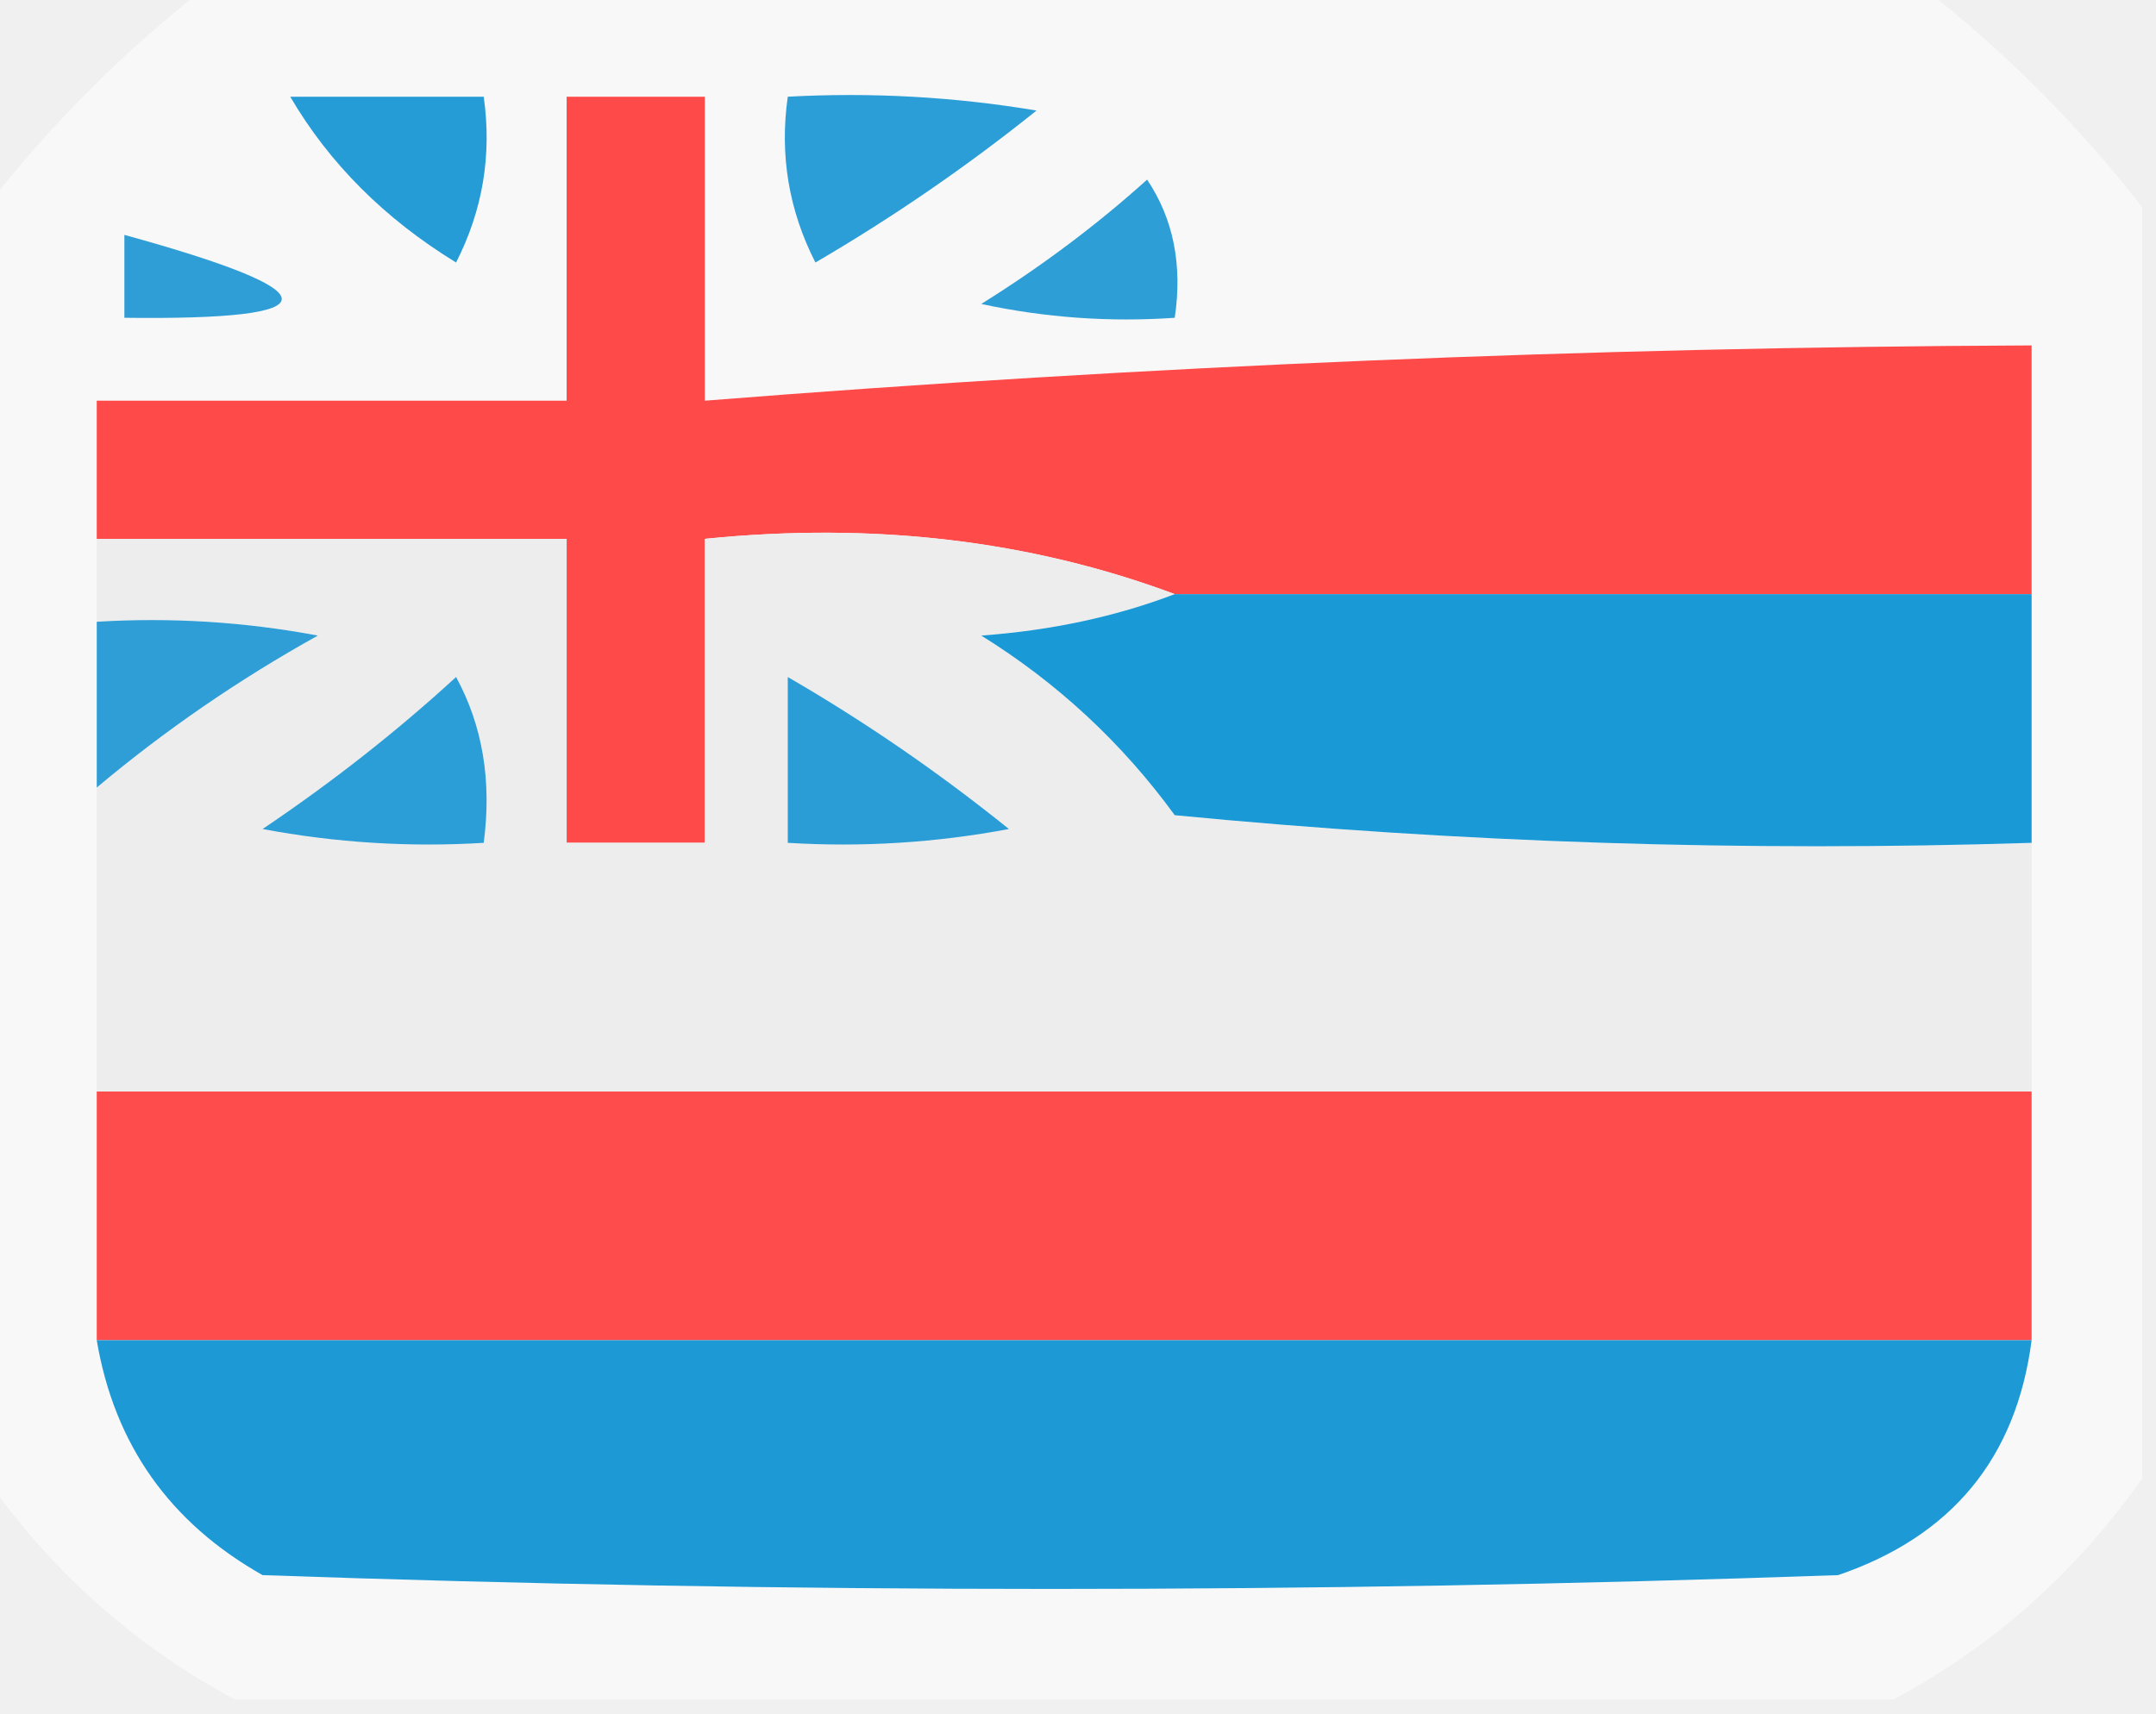
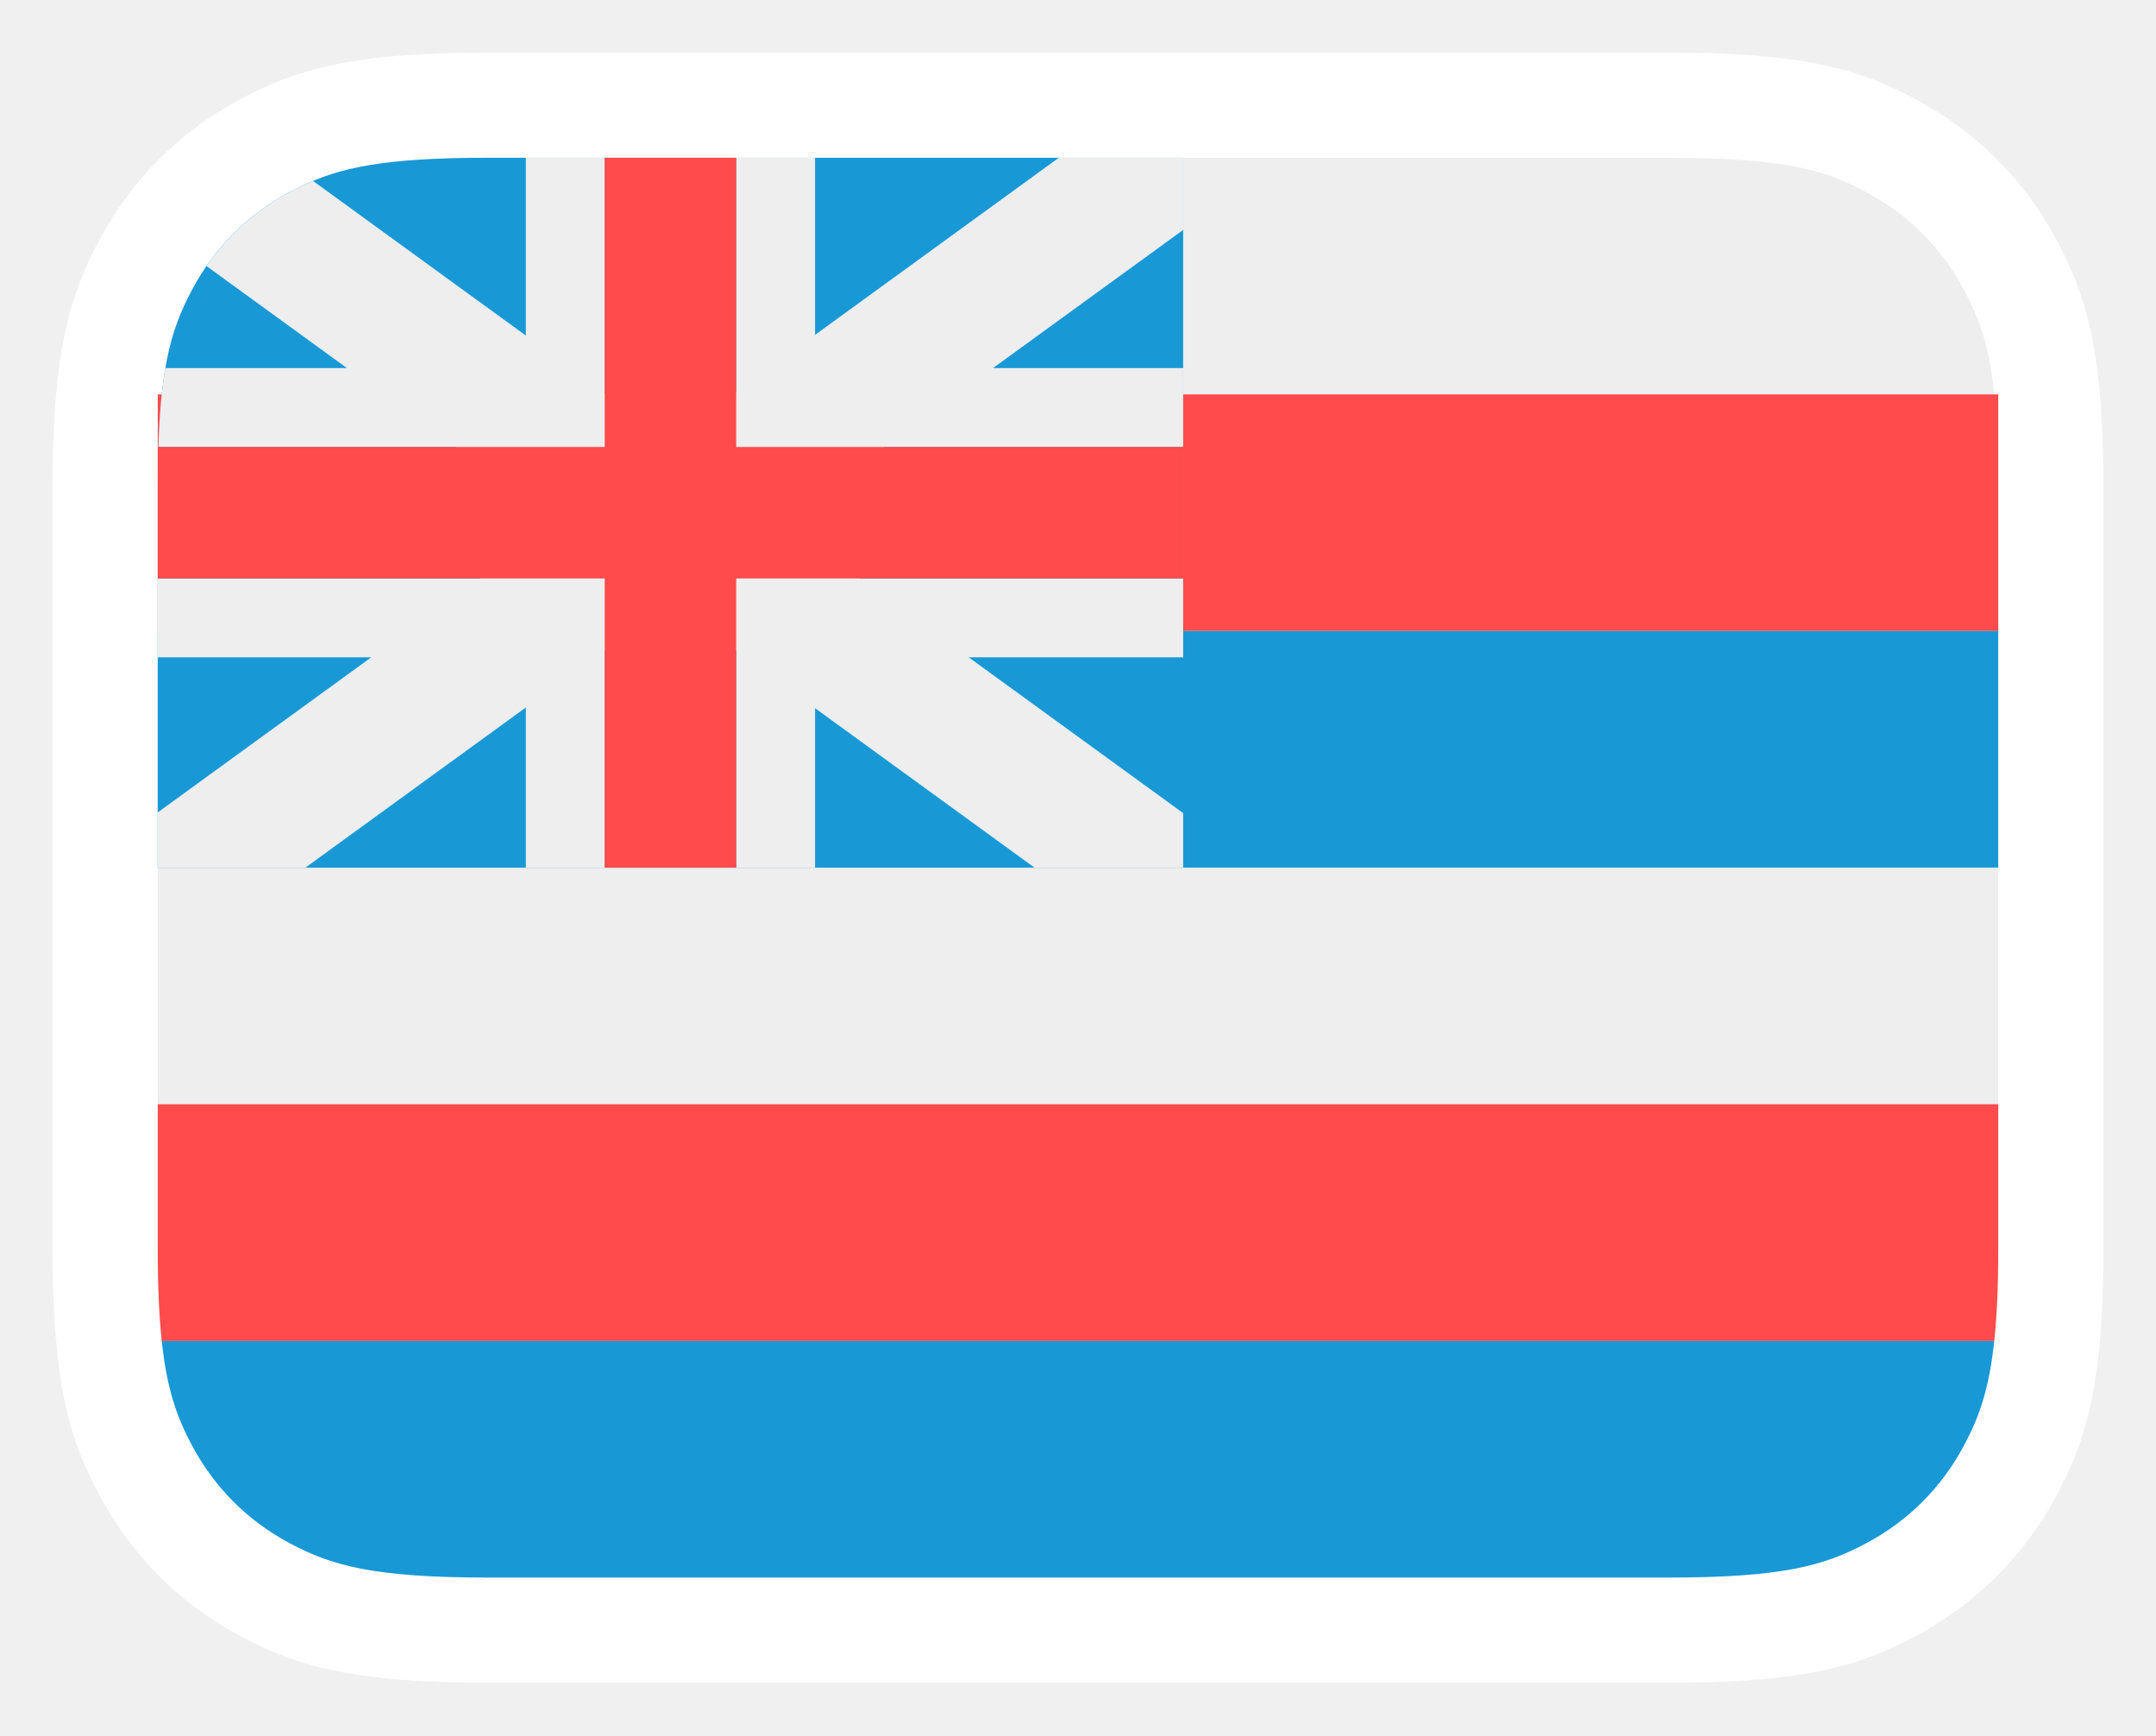
- <svg xmlns="http://www.w3.org/2000/svg" version="1.1" width="78px" height="62px" style="shape-rendering:geometricPrecision; text-rendering:geometricPrecision; image-rendering:optimizeQuality; fill-rule:evenodd; clip-rule:evenodd">
-   <g>
-     <path style="opacity:0.949" fill="#f9f9f9" d="M 7.5,-0.5 C 28.167,-0.5 48.833,-0.5 69.5,-0.5C 72.5,1.833 75.167,4.5 77.5,7.5C 77.5,22.833 77.5,38.167 77.5,53.5C 75.097,56.907 72.097,59.574 68.5,61.5C 48.5,61.5 28.5,61.5 8.5,61.5C 4.903,59.574 1.903,56.907 -0.5,53.5C -0.5,38.167 -0.5,22.833 -0.5,7.5C 1.833,4.5 4.5,1.833 7.5,-0.5 Z" />
-   </g>
-   <g>
-     <path style="opacity:1" fill="#269cd7" d="M 10.5,3.5 C 12.833,3.5 15.167,3.5 17.5,3.5C 17.799,5.604 17.466,7.604 16.5,9.5C 13.916,7.916 11.916,5.916 10.5,3.5 Z" />
-   </g>
-   <g>
-     <path style="opacity:1" fill="#fe4b4a" d="M 73.5,21.5 C 63.167,21.5 52.833,21.5 42.5,21.5C 37.265,19.55 31.598,18.883 25.5,19.5C 25.5,23.167 25.5,26.833 25.5,30.5C 23.833,30.5 22.167,30.5 20.5,30.5C 20.5,26.833 20.5,23.167 20.5,19.5C 14.833,19.5 9.167,19.5 3.5,19.5C 3.5,17.833 3.5,16.167 3.5,14.5C 9.167,14.5 14.833,14.5 20.5,14.5C 20.5,10.833 20.5,7.167 20.5,3.5C 22.167,3.5 23.833,3.5 25.5,3.5C 25.5,7.167 25.5,10.833 25.5,14.5C 41.469,13.233 57.469,12.567 73.5,12.5C 73.5,15.5 73.5,18.5 73.5,21.5 Z" />
-   </g>
-   <g>
-     <path style="opacity:1" fill="#2b9dd7" d="M 28.5,3.5 C 31.518,3.335 34.518,3.502 37.5,4C 34.971,6.029 32.304,7.862 29.5,9.5C 28.534,7.604 28.201,5.604 28.5,3.5 Z" />
-   </g>
-   <g>
-     <path style="opacity:1" fill="#2e9ed7" d="M 41.5,6.5 C 42.451,7.919 42.785,9.585 42.5,11.5C 40.143,11.663 37.81,11.497 35.5,11C 37.684,9.637 39.684,8.137 41.5,6.5 Z" />
-   </g>
-   <g>
-     <path style="opacity:1" fill="#2f9ed7" d="M 4.5,8.5 C 12.091,10.592 12.091,11.592 4.5,11.5C 4.5,10.5 4.5,9.5 4.5,8.5 Z" />
-   </g>
-   <g>
-     <path style="opacity:1" fill="#ededed" d="M 3.5,19.5 C 9.167,19.5 14.833,19.5 20.5,19.5C 20.5,23.167 20.5,26.833 20.5,30.5C 22.167,30.5 23.833,30.5 25.5,30.5C 25.5,26.833 25.5,23.167 25.5,19.5C 31.598,18.883 37.265,19.55 42.5,21.5C 40.369,22.314 38.036,22.814 35.5,23C 38.255,24.711 40.589,26.878 42.5,29.5C 52.812,30.499 63.145,30.832 73.5,30.5C 73.5,33.5 73.5,36.5 73.5,39.5C 50.167,39.5 26.833,39.5 3.5,39.5C 3.5,35.833 3.5,32.167 3.5,28.5C 5.964,26.43 8.631,24.596 11.5,23C 8.854,22.503 6.187,22.336 3.5,22.5C 3.5,21.5 3.5,20.5 3.5,19.5 Z" />
-   </g>
-   <g>
-     <path style="opacity:1" fill="#1999d6" d="M 42.5,21.5 C 52.833,21.5 63.167,21.5 73.5,21.5C 73.5,24.5 73.5,27.5 73.5,30.5C 63.145,30.832 52.812,30.499 42.5,29.5C 40.589,26.878 38.255,24.711 35.5,23C 38.036,22.814 40.369,22.314 42.5,21.5 Z" />
-   </g>
-   <g>
-     <path style="opacity:1" fill="#2f9ed7" d="M 3.5,22.5 C 6.187,22.336 8.854,22.503 11.5,23C 8.631,24.596 5.964,26.43 3.5,28.5C 3.5,26.5 3.5,24.5 3.5,22.5 Z" />
-   </g>
-   <g>
-     <path style="opacity:1" fill="#2b9dd7" d="M 16.5,24.5 C 17.461,26.265 17.795,28.265 17.5,30.5C 14.813,30.664 12.146,30.497 9.5,30C 12.02,28.303 14.353,26.47 16.5,24.5 Z" />
-   </g>
-   <g>
-     <path style="opacity:1" fill="#2a9dd7" d="M 28.5,24.5 C 31.286,26.113 33.953,27.946 36.5,30C 33.854,30.497 31.187,30.664 28.5,30.5C 28.5,28.5 28.5,26.5 28.5,24.5 Z" />
-   </g>
-   <g>
-     <path style="opacity:1" fill="#fe4b4b" d="M 3.5,39.5 C 26.833,39.5 50.167,39.5 73.5,39.5C 73.5,42.5 73.5,45.5 73.5,48.5C 50.167,48.5 26.833,48.5 3.5,48.5C 3.5,45.5 3.5,42.5 3.5,39.5 Z" />
-   </g>
-   <g>
-     <path style="opacity:1" fill="#1d99d6" d="M 3.5,48.5 C 26.833,48.5 50.167,48.5 73.5,48.5C 72.947,52.761 70.614,55.594 66.5,57C 47.5,57.667 28.5,57.667 9.5,57C 6.137,55.101 4.137,52.268 3.5,48.5 Z" />
+ <svg xmlns="http://www.w3.org/2000/svg" x="0" y="2046" width="82px" height="66px" viewBox="0 0 82 66" version="1.1">
+   <g id="ha" stroke="none" stroke-width="1" fill="none" fill-rule="evenodd">
+     <g id="Group" transform="translate(6, 6)">
+       <path d="M57.437,-2 L12.563,-2 C7.628,-2 5.867,-1.415 4.07,-0.455 C2.12,0.589 0.589,2.12 -0.455,4.07 C-1.415,5.867 -2,7.628 -2,12.563 L-2,41.437 C-2,46.372 -1.415,48.133 -0.455,49.93 C0.589,51.88 2.12,53.411 4.07,54.455 C5.867,55.415 7.628,56 12.563,56 L57.437,56 C62.372,56 64.133,55.415 65.93,54.455 C67.88,53.411 69.411,51.88 70.455,49.93 C71.415,48.133 72,46.372 72,41.437 L72,12.563 C72,7.628 71.415,5.867 70.455,4.07 C69.411,2.12 67.88,0.589 65.93,-0.455 C64.133,-1.415 62.372,-2 57.437,-2 Z" id="Rectangle-3" stroke="#FFFFFF" stroke-width="4" fill="#EEEEEE" fill-rule="nonzero" />
+       <rect id="Rectangle-4-Copy-5" fill="#FF4B4B" x="0" y="9" width="70" height="9" />
+       <rect id="Rectangle-4-Copy" fill="#1899D6" x="0" y="18" width="70" height="9" />
+       <path d="M39,-6.74346641e-15 L39,27 L0,27 L0,12.563 C0,8.195 0.455,6.61 1.309,5.013 C2.163,3.416 3.416,2.163 5.013,1.309 L5.451,1.086 C6.922,0.376 8.592,-6.74346641e-15 12.563,-6.74346641e-15 L39,-6.74346641e-15 Z" id="Path" fill="#1899D6" fill-rule="nonzero" />
+       <path d="M17,-3.55271368e-15 L17,8.943 L19.481,10.745 L22,8.915 L22,-3.55271368e-15 L25,-3.55271368e-15 L25,6.736 L34.271,-3.55271368e-15 L39,-3.55271368e-15 L39,2.745 L31.766,8 L39,8 L39,11 L27.637,11 L23.735,13.835 L26.714,16 L39,16 L39,19 L30.843,19 L39,24.926 L39,27 L33.347,27 L25,20.935 L25,27 L22,27 L22,18.756 L19.481,16.926 L17,18.728 L17,27 L14,27 L14,20.908 L5.615,27 L-1.11910481e-12,27 L-1.11910481e-12,24.899 L8.12,19 L-1.11910481e-12,19 L-1.11910481e-12,16 L12.249,16 L15.228,13.835 L11.325,11 L0.023,10.999 C0.062,9.763 0.151,8.798 0.289,7.999 L7.196,8 L1.854,4.119 C2.665,2.943 3.728,1.996 5.013,1.309 C5.305,1.153 5.596,1.01 5.904,0.881 L14,6.763 L14,-3.55271368e-15 L17,-3.55271368e-15 Z" id="Path" fill="#EEEEEE" fill-rule="nonzero" />
+       <path d="M69.848,45 C69.65,46.87 69.259,47.925 68.691,48.987 C67.837,50.584 66.584,51.837 64.987,52.691 C63.39,53.545 61.805,54 57.437,54 L12.563,54 C8.195,54 6.61,53.545 5.013,52.691 C3.416,51.837 2.163,50.584 1.309,48.987 C0.741,47.925 0.35,46.87 0.152,45 L69.848,45 Z" id="Path" fill="#1899D6" fill-rule="nonzero" />
+       <path d="M70,41.437 C70,42.903 69.949,44.055 69.848,45 L0.152,45 C0.051,44.055 0,42.903 0,41.437 L0,36 L70,36 L70,41.437 Z" id="Path" fill="#FF4B4B" fill-rule="nonzero" />
+       <polygon id="Path" fill="#FF4B4B" fill-rule="nonzero" points="22 11 39 11 39 16 22 16 22 27 17 27 17 16 0 16 0 11 17 11 17 0 22 0" />
+     </g>
  </g>
</svg>
